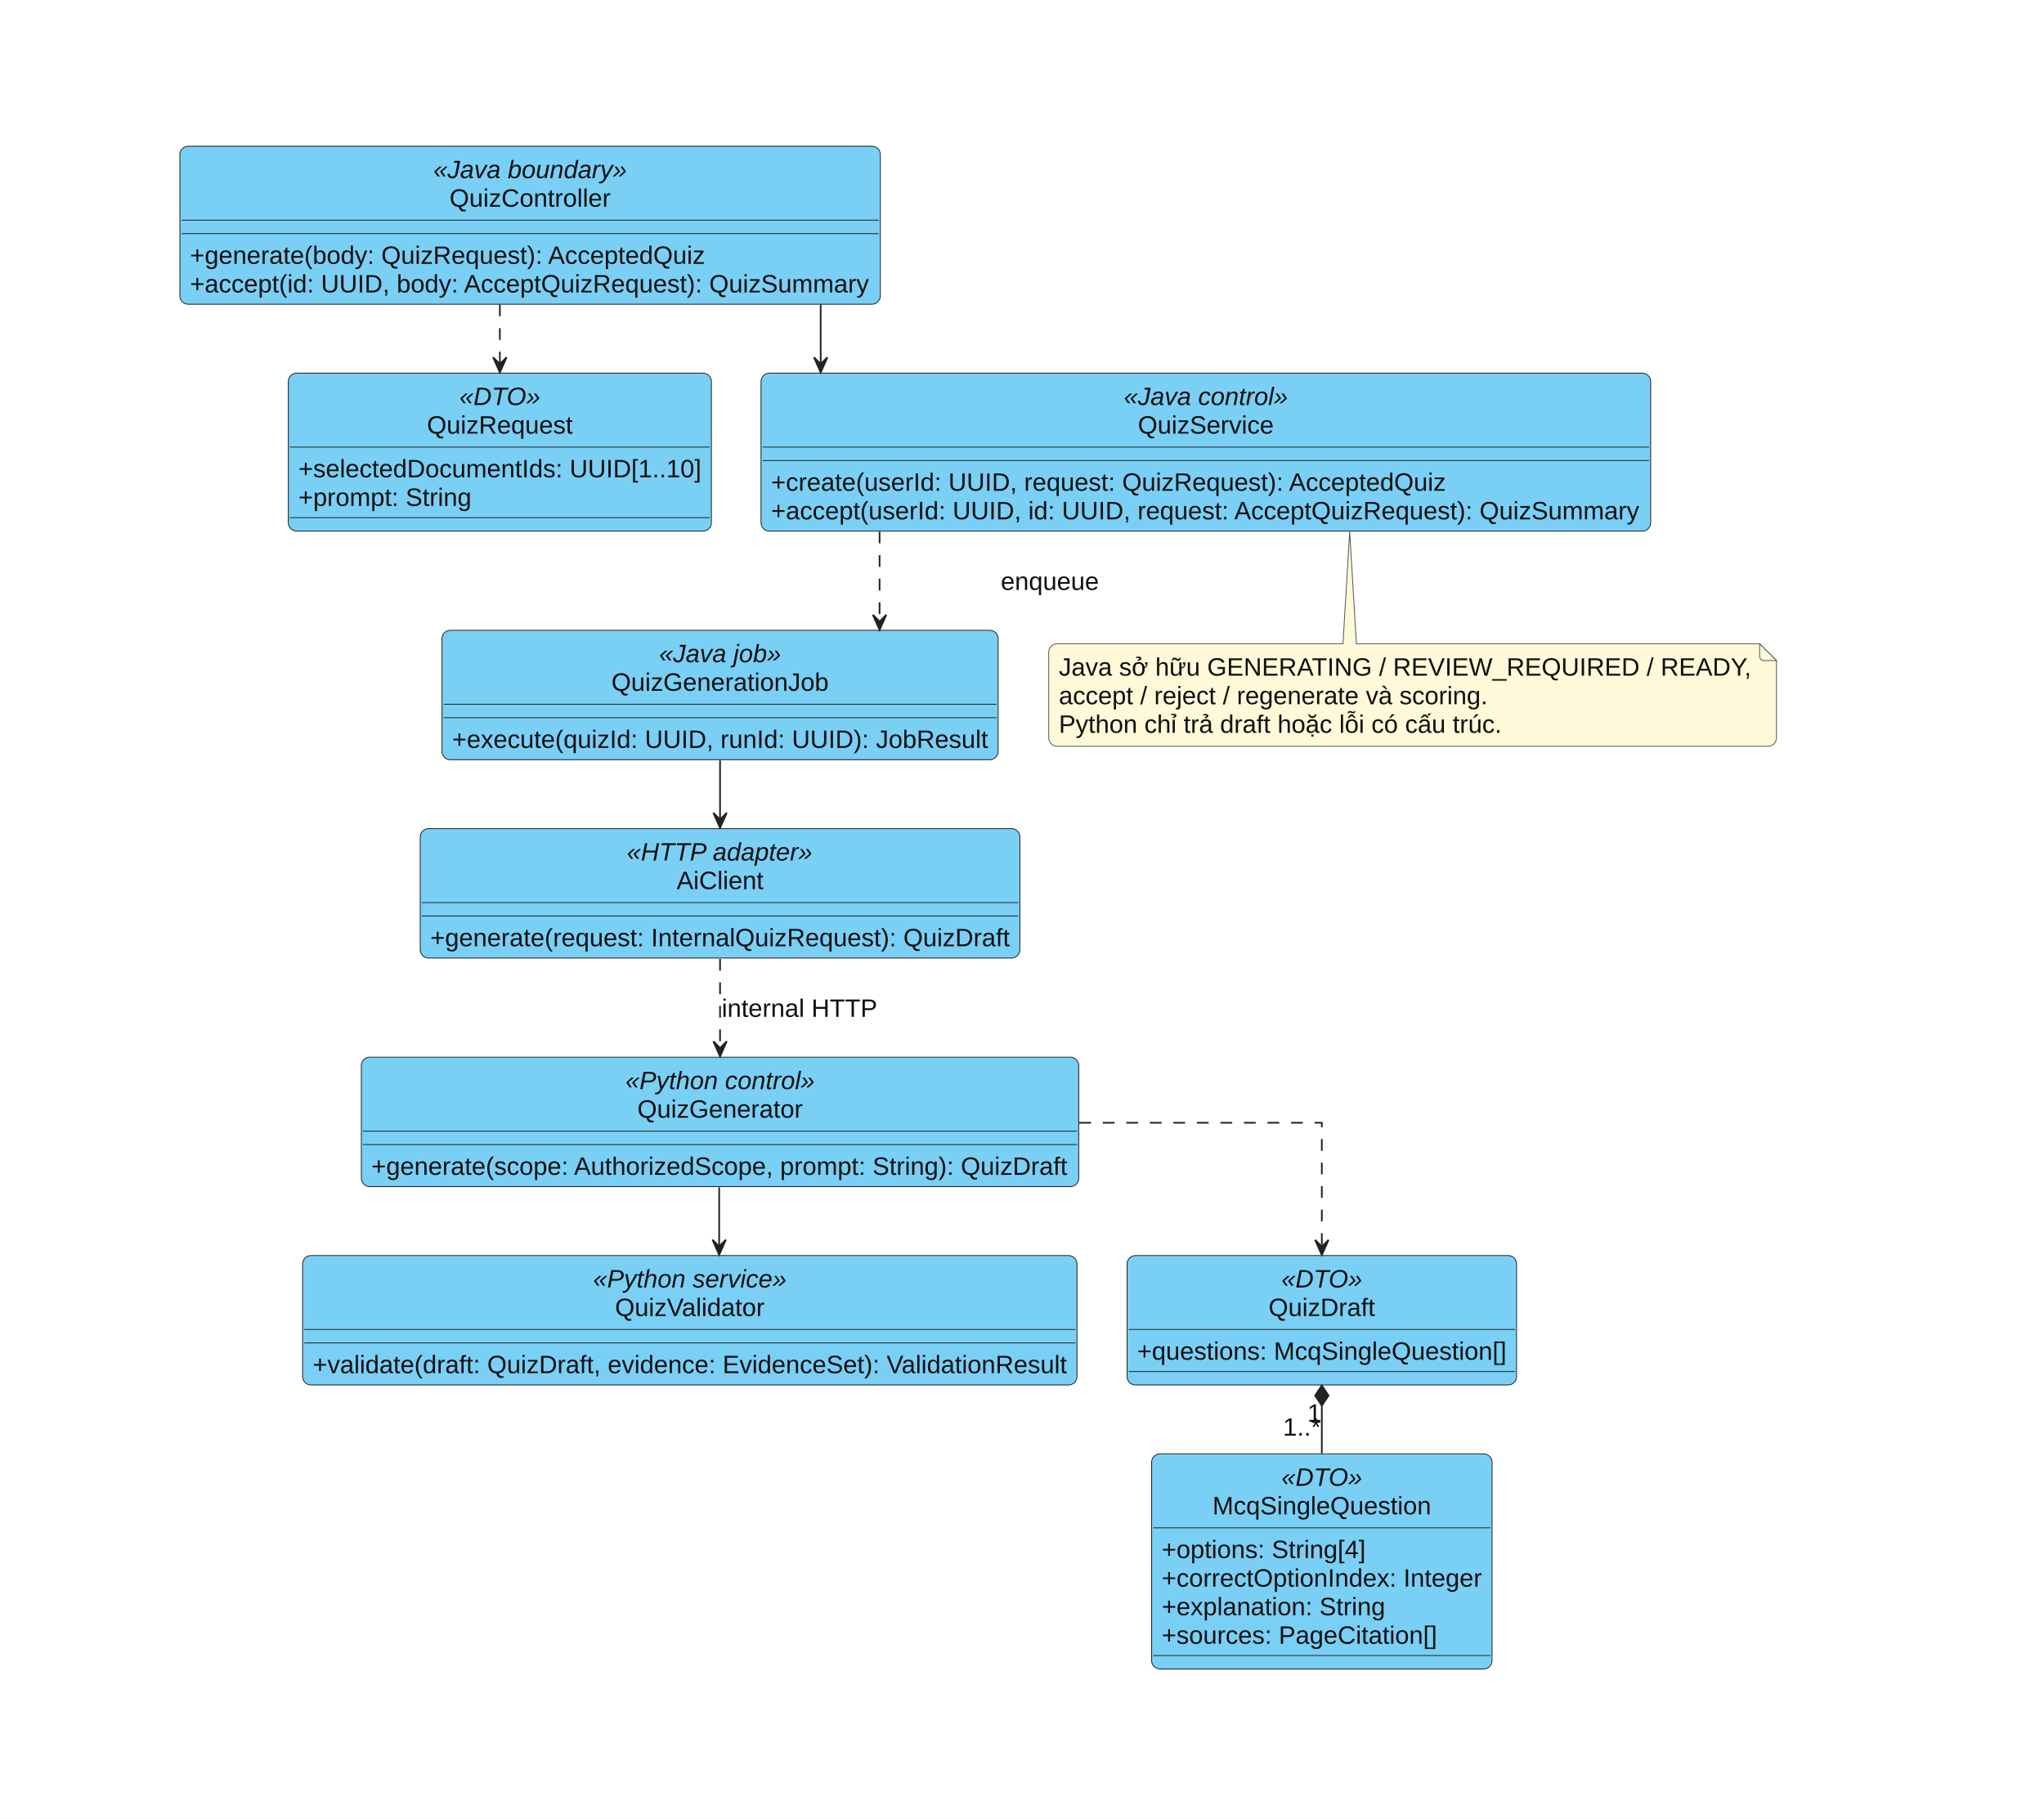
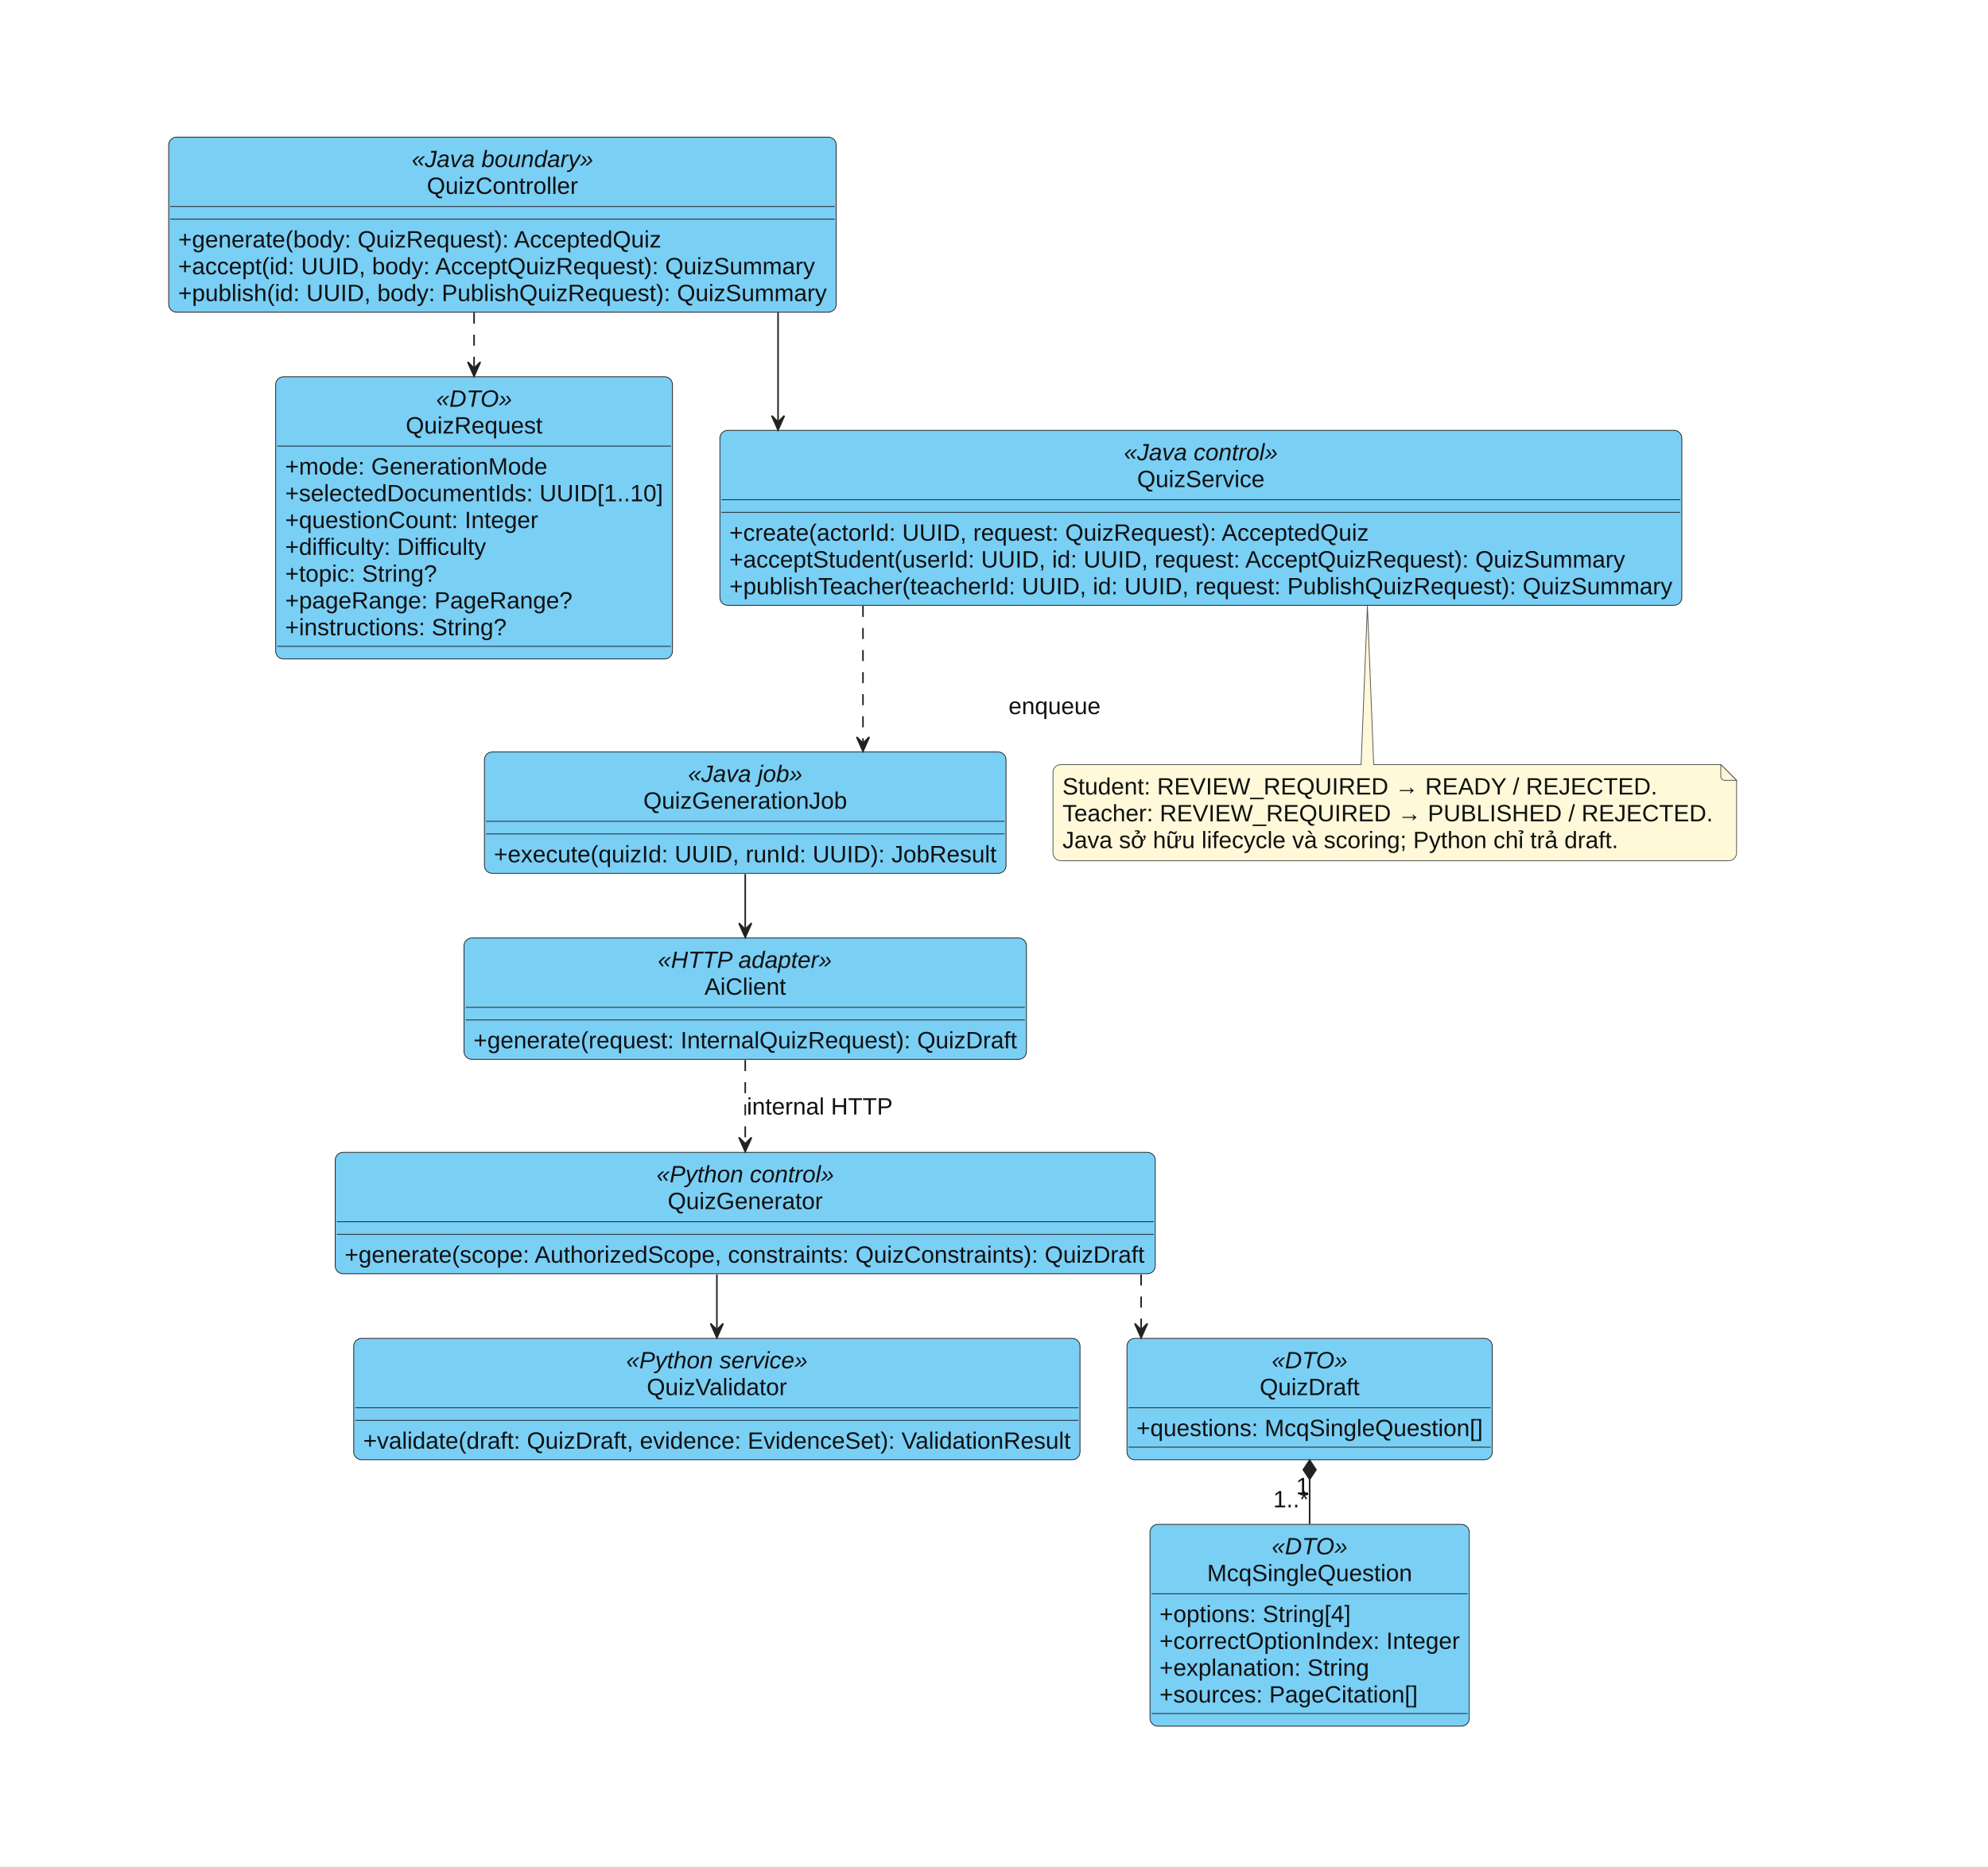
- <svg xmlns="http://www.w3.org/2000/svg" version="1.1" viewBox="-100 -80 1216 1082" width="1216" height="1082">
-   <rect x="-100" y="-80" width="1216" height="1082" fill="#FFFFFF" />
+ <svg xmlns="http://www.w3.org/2000/svg" version="1.1" viewBox="-100 -80 1261 1184" width="1261" height="1184">
+   <rect x="-100" y="-80" width="1261" height="1184" fill="#FFFFFF" />
  <defs />
  <g>
-     <g class="entity" data-qualified-name="QuizController" id="ent0001" data-source-line="25">
-       <rect x="7" y="7" width="416.74" height="94" rx="5" ry="5" fill="#7ACFF5" stroke="#222222" stroke-width="0.50" />
-       <text x="157.83" y="26" font-size="15" fill="#111111" xml:space="preserve" style="white-space: pre" font-style="italic" font-family="Arial">«Java boundary»</text>
-       <text x="167.43" y="43" font-size="15" fill="#111111" xml:space="preserve" style="white-space: pre" font-family="Arial">QuizController</text>
-       <line x1="8" y1="51" x2="422.74" y2="51" stroke="#222222" stroke-width="0.50" />
-       <line x1="8" y1="59" x2="422.74" y2="59" stroke="#222222" stroke-width="0.50" />
+     <g class="entity" data-qualified-name="QuizController" id="ent0001" data-source-line="22">
+       <rect x="7" y="7" width="423.42" height="111" rx="5" ry="5" fill="#7ACFF5" stroke="#222222" stroke-width="0.50" />
+       <text x="161.17" y="26" font-size="15" fill="#111111" xml:space="preserve" style="white-space: pre" font-style="italic" font-family="Arial">«Java boundary»</text>
+       <text x="170.77" y="43" font-size="15" fill="#111111" xml:space="preserve" style="white-space: pre" font-family="Arial">QuizController</text>
+       <line x1="8" y1="51" x2="429.42" y2="51" stroke="#222222" stroke-width="0.50" />
+       <line x1="8" y1="59" x2="429.42" y2="59" stroke="#222222" stroke-width="0.50" />
      <text x="13" y="77" font-size="15" fill="#111111" xml:space="preserve" style="white-space: pre" font-family="Arial">+generate(body: QuizRequest): AcceptedQuiz</text>
      <text x="13" y="94" font-size="15" fill="#111111" xml:space="preserve" style="white-space: pre" font-family="Arial">+accept(id: UUID, body: AcceptQuizRequest): QuizSummary</text>
+       <text x="13" y="111" font-size="15" fill="#111111" xml:space="preserve" style="white-space: pre" font-family="Arial">+publish(id: UUID, body: PublishQuizRequest): QuizSummary</text>
    </g>
-     <g class="entity" data-qualified-name="QuizRequest" id="ent0002" data-source-line="29">
-       <rect x="71.52" y="142" width="251.70" height="94" rx="5" ry="5" fill="#7ACFF5" stroke="#222222" stroke-width="0.50" />
-       <text x="173.33" y="161" font-size="15" fill="#111111" xml:space="preserve" style="white-space: pre" font-style="italic" font-family="Arial">«DTO»</text>
-       <text x="154.01" y="178" font-size="15" fill="#111111" xml:space="preserve" style="white-space: pre" font-family="Arial">QuizRequest</text>
-       <line x1="72.52" y1="186" x2="322.22" y2="186" stroke="#222222" stroke-width="0.50" />
-       <text x="77.52" y="204" font-size="15" fill="#111111" xml:space="preserve" style="white-space: pre" font-family="Arial">+selectedDocumentIds: UUID[1..10]</text>
-       <text x="77.52" y="221" font-size="15" fill="#111111" xml:space="preserve" style="white-space: pre" font-family="Arial">+prompt: String</text>
-       <line x1="72.52" y1="228" x2="322.22" y2="228" stroke="#222222" stroke-width="0.50" />
+     <g class="entity" data-qualified-name="QuizRequest" id="ent0002" data-source-line="27">
+       <rect x="74.86" y="159" width="251.70" height="179" rx="5" ry="5" fill="#7ACFF5" stroke="#222222" stroke-width="0.50" />
+       <text x="176.67" y="178" font-size="15" fill="#111111" xml:space="preserve" style="white-space: pre" font-style="italic" font-family="Arial">«DTO»</text>
+       <text x="157.35" y="195" font-size="15" fill="#111111" xml:space="preserve" style="white-space: pre" font-family="Arial">QuizRequest</text>
+       <line x1="75.86" y1="203" x2="325.56" y2="203" stroke="#222222" stroke-width="0.50" />
+       <text x="80.86" y="221" font-size="15" fill="#111111" xml:space="preserve" style="white-space: pre" font-family="Arial">+mode: GenerationMode</text>
+       <text x="80.86" y="238" font-size="15" fill="#111111" xml:space="preserve" style="white-space: pre" font-family="Arial">+selectedDocumentIds: UUID[1..10]</text>
+       <text x="80.86" y="255" font-size="15" fill="#111111" xml:space="preserve" style="white-space: pre" font-family="Arial">+questionCount: Integer</text>
+       <text x="80.86" y="272" font-size="15" fill="#111111" xml:space="preserve" style="white-space: pre" font-family="Arial">+difficulty: Difficulty</text>
+       <text x="80.86" y="289" font-size="15" fill="#111111" xml:space="preserve" style="white-space: pre" font-family="Arial">+topic: String?</text>
+       <text x="80.86" y="306" font-size="15" fill="#111111" xml:space="preserve" style="white-space: pre" font-family="Arial">+pageRange: PageRange?</text>
+       <text x="80.86" y="323" font-size="15" fill="#111111" xml:space="preserve" style="white-space: pre" font-family="Arial">+instructions: String?</text>
+       <line x1="75.86" y1="330" x2="325.56" y2="330" stroke="#222222" stroke-width="0.50" />
    </g>
-     <g class="entity" data-qualified-name="QuizService" id="ent0003" data-source-line="33">
-       <rect x="352.74" y="142" width="529.27" height="94" rx="5" ry="5" fill="#7ACFF5" stroke="#222222" stroke-width="0.50" />
-       <text x="568.59" y="161" font-size="15" fill="#111111" xml:space="preserve" style="white-space: pre" font-style="italic" font-family="Arial">«Java control»</text>
-       <text x="576.94" y="178" font-size="15" fill="#111111" xml:space="preserve" style="white-space: pre" font-family="Arial">QuizService</text>
-       <line x1="353.74" y1="186" x2="881.01" y2="186" stroke="#222222" stroke-width="0.50" />
-       <line x1="353.74" y1="194" x2="881.01" y2="194" stroke="#222222" stroke-width="0.50" />
-       <text x="358.74" y="212" font-size="15" fill="#111111" xml:space="preserve" style="white-space: pre" font-family="Arial">+create(userId: UUID, request: QuizRequest): AcceptedQuiz</text>
-       <text x="358.74" y="229" font-size="15" fill="#111111" xml:space="preserve" style="white-space: pre" font-family="Arial">+accept(userId: UUID, id: UUID, request: AcceptQuizRequest): QuizSummary</text>
+     <g class="entity" data-qualified-name="QuizService" id="ent0003" data-source-line="36">
+       <rect x="356.63" y="193" width="610.16" height="111" rx="5" ry="5" fill="#7ACFF5" stroke="#222222" stroke-width="0.50" />
+       <text x="612.93" y="212" font-size="15" fill="#111111" xml:space="preserve" style="white-space: pre" font-style="italic" font-family="Arial">«Java control»</text>
+       <text x="621.28" y="229" font-size="15" fill="#111111" xml:space="preserve" style="white-space: pre" font-family="Arial">QuizService</text>
+       <line x1="357.63" y1="237" x2="965.79" y2="237" stroke="#222222" stroke-width="0.50" />
+       <line x1="357.63" y1="245" x2="965.79" y2="245" stroke="#222222" stroke-width="0.50" />
+       <text x="362.63" y="263" font-size="15" fill="#111111" xml:space="preserve" style="white-space: pre" font-family="Arial">+create(actorId: UUID, request: QuizRequest): AcceptedQuiz</text>
+       <text x="362.63" y="280" font-size="15" fill="#111111" xml:space="preserve" style="white-space: pre" font-family="Arial">+acceptStudent(userId: UUID, id: UUID, request: AcceptQuizRequest): QuizSummary</text>
+       <text x="362.63" y="297" font-size="15" fill="#111111" xml:space="preserve" style="white-space: pre" font-family="Arial">+publishTeacher(teacherId: UUID, id: UUID, request: PublishQuizRequest): QuizSummary</text>
    </g>
-     <g class="entity" data-qualified-name="QuizGenerationJob" id="ent0004" data-source-line="37">
-       <rect x="162.93" y="295" width="330.87" height="77" rx="5" ry="5" fill="#7ACFF5" stroke="#222222" stroke-width="0.50" />
-       <text x="292.09" y="314" font-size="15" fill="#111111" xml:space="preserve" style="white-space: pre" font-style="italic" font-family="Arial">«Java job»</text>
-       <text x="263.75" y="331" font-size="15" fill="#111111" xml:space="preserve" style="white-space: pre" font-family="Arial">QuizGenerationJob</text>
-       <line x1="163.93" y1="339" x2="492.80" y2="339" stroke="#222222" stroke-width="0.50" />
-       <line x1="163.93" y1="347" x2="492.80" y2="347" stroke="#222222" stroke-width="0.50" />
-       <text x="168.93" y="365" font-size="15" fill="#111111" xml:space="preserve" style="white-space: pre" font-family="Arial">+execute(quizId: UUID, runId: UUID): JobResult</text>
+     <g class="entity" data-qualified-name="QuizGenerationJob" id="ent0004" data-source-line="41">
+       <rect x="207.27" y="397" width="330.87" height="77" rx="5" ry="5" fill="#7ACFF5" stroke="#222222" stroke-width="0.50" />
+       <text x="336.43" y="416" font-size="15" fill="#111111" xml:space="preserve" style="white-space: pre" font-style="italic" font-family="Arial">«Java job»</text>
+       <text x="308.09" y="433" font-size="15" fill="#111111" xml:space="preserve" style="white-space: pre" font-family="Arial">QuizGenerationJob</text>
+       <line x1="208.27" y1="441" x2="537.14" y2="441" stroke="#222222" stroke-width="0.50" />
+       <line x1="208.27" y1="449" x2="537.14" y2="449" stroke="#222222" stroke-width="0.50" />
+       <text x="213.27" y="467" font-size="15" fill="#111111" xml:space="preserve" style="white-space: pre" font-family="Arial">+execute(quizId: UUID, runId: UUID): JobResult</text>
    </g>
-     <g class="entity" data-qualified-name="AiClient" id="ent0005" data-source-line="40">
-       <rect x="149.99" y="413" width="356.76" height="77" rx="5" ry="5" fill="#7ACFF5" stroke="#222222" stroke-width="0.50" />
-       <text x="272.92" y="432" font-size="15" fill="#111111" xml:space="preserve" style="white-space: pre" font-style="italic" font-family="Arial">«HTTP adapter»</text>
-       <text x="302.53" y="449" font-size="15" fill="#111111" xml:space="preserve" style="white-space: pre" font-family="Arial">AiClient</text>
-       <line x1="150.99" y1="457" x2="505.75" y2="457" stroke="#222222" stroke-width="0.50" />
-       <line x1="150.99" y1="465" x2="505.75" y2="465" stroke="#222222" stroke-width="0.50" />
-       <text x="155.99" y="483" font-size="15" fill="#111111" xml:space="preserve" style="white-space: pre" font-family="Arial">+generate(request: InternalQuizRequest): QuizDraft</text>
+     <g class="entity" data-qualified-name="AiClient" id="ent0005" data-source-line="44">
+       <rect x="194.33" y="515" width="356.76" height="77" rx="5" ry="5" fill="#7ACFF5" stroke="#222222" stroke-width="0.50" />
+       <text x="317.26" y="534" font-size="15" fill="#111111" xml:space="preserve" style="white-space: pre" font-style="italic" font-family="Arial">«HTTP adapter»</text>
+       <text x="346.87" y="551" font-size="15" fill="#111111" xml:space="preserve" style="white-space: pre" font-family="Arial">AiClient</text>
+       <line x1="195.33" y1="559" x2="550.09" y2="559" stroke="#222222" stroke-width="0.50" />
+       <line x1="195.33" y1="567" x2="550.09" y2="567" stroke="#222222" stroke-width="0.50" />
+       <text x="200.33" y="585" font-size="15" fill="#111111" xml:space="preserve" style="white-space: pre" font-family="Arial">+generate(request: InternalQuizRequest): QuizDraft</text>
    </g>
-     <g class="entity" data-qualified-name="QuizGenerator" id="ent0006" data-source-line="43">
-       <rect x="114.97" y="549" width="426.79" height="77" rx="5" ry="5" fill="#7ACFF5" stroke="#222222" stroke-width="0.50" />
-       <text x="272.08" y="568" font-size="15" fill="#111111" xml:space="preserve" style="white-space: pre" font-style="italic" font-family="Arial">«Python control»</text>
-       <text x="279.18" y="585" font-size="15" fill="#111111" xml:space="preserve" style="white-space: pre" font-family="Arial">QuizGenerator</text>
-       <line x1="115.97" y1="593" x2="540.76" y2="593" stroke="#222222" stroke-width="0.50" />
-       <line x1="115.97" y1="601" x2="540.76" y2="601" stroke="#222222" stroke-width="0.50" />
-       <text x="120.97" y="619" font-size="15" fill="#111111" xml:space="preserve" style="white-space: pre" font-family="Arial">+generate(scope: AuthorizedScope, prompt: String): QuizDraft</text>
+     <g class="entity" data-qualified-name="QuizGenerator" id="ent0006" data-source-line="47">
+       <rect x="112.63" y="651" width="520.16" height="77" rx="5" ry="5" fill="#7ACFF5" stroke="#222222" stroke-width="0.50" />
+       <text x="316.42" y="670" font-size="15" fill="#111111" xml:space="preserve" style="white-space: pre" font-style="italic" font-family="Arial">«Python control»</text>
+       <text x="323.52" y="687" font-size="15" fill="#111111" xml:space="preserve" style="white-space: pre" font-family="Arial">QuizGenerator</text>
+       <line x1="113.63" y1="695" x2="631.79" y2="695" stroke="#222222" stroke-width="0.50" />
+       <line x1="113.63" y1="703" x2="631.79" y2="703" stroke="#222222" stroke-width="0.50" />
+       <text x="118.63" y="721" font-size="15" fill="#111111" xml:space="preserve" style="white-space: pre" font-family="Arial">+generate(scope: AuthorizedScope, constraints: QuizConstraints): QuizDraft</text>
    </g>
-     <g class="entity" data-qualified-name="QuizValidator" id="ent0007" data-source-line="46">
-       <rect x="80.02" y="667" width="460.70" height="77" rx="5" ry="5" fill="#7ACFF5" stroke="#222222" stroke-width="0.50" />
-       <text x="252.84" y="686" font-size="15" fill="#111111" xml:space="preserve" style="white-space: pre" font-style="italic" font-family="Arial">«Python service»</text>
-       <text x="265.91" y="703" font-size="15" fill="#111111" xml:space="preserve" style="white-space: pre" font-family="Arial">QuizValidator</text>
-       <line x1="81.02" y1="711" x2="539.72" y2="711" stroke="#222222" stroke-width="0.50" />
-       <line x1="81.02" y1="719" x2="539.72" y2="719" stroke="#222222" stroke-width="0.50" />
-       <text x="86.02" y="737" font-size="15" fill="#111111" xml:space="preserve" style="white-space: pre" font-family="Arial">+validate(draft: QuizDraft, evidence: EvidenceSet): ValidationResult</text>
+     <g class="entity" data-qualified-name="QuizValidator" id="ent0007" data-source-line="50">
+       <rect x="124.36" y="769" width="460.70" height="77" rx="5" ry="5" fill="#7ACFF5" stroke="#222222" stroke-width="0.50" />
+       <text x="297.18" y="788" font-size="15" fill="#111111" xml:space="preserve" style="white-space: pre" font-style="italic" font-family="Arial">«Python service»</text>
+       <text x="310.25" y="805" font-size="15" fill="#111111" xml:space="preserve" style="white-space: pre" font-family="Arial">QuizValidator</text>
+       <line x1="125.36" y1="813" x2="584.06" y2="813" stroke="#222222" stroke-width="0.50" />
+       <line x1="125.36" y1="821" x2="584.06" y2="821" stroke="#222222" stroke-width="0.50" />
+       <text x="130.36" y="839" font-size="15" fill="#111111" xml:space="preserve" style="white-space: pre" font-family="Arial">+validate(draft: QuizDraft, evidence: EvidenceSet): ValidationResult</text>
    </g>
-     <g class="entity" data-qualified-name="QuizDraft" id="ent0008" data-source-line="49">
-       <rect x="570.51" y="667" width="231.71" height="77" rx="5" ry="5" fill="#7ACFF5" stroke="#222222" stroke-width="0.50" />
-       <text x="662.33" y="686" font-size="15" fill="#111111" xml:space="preserve" style="white-space: pre" font-style="italic" font-family="Arial">«DTO»</text>
-       <text x="654.69" y="703" font-size="15" fill="#111111" xml:space="preserve" style="white-space: pre" font-family="Arial">QuizDraft</text>
-       <line x1="571.51" y1="711" x2="801.22" y2="711" stroke="#222222" stroke-width="0.50" />
-       <text x="576.51" y="729" font-size="15" fill="#111111" xml:space="preserve" style="white-space: pre" font-family="Arial">+questions: McqSingleQuestion[]</text>
-       <line x1="571.51" y1="736" x2="801.22" y2="736" stroke="#222222" stroke-width="0.50" />
+     <g class="entity" data-qualified-name="QuizDraft" id="ent0008" data-source-line="53">
+       <rect x="614.85" y="769" width="231.71" height="77" rx="5" ry="5" fill="#7ACFF5" stroke="#222222" stroke-width="0.50" />
+       <text x="706.67" y="788" font-size="15" fill="#111111" xml:space="preserve" style="white-space: pre" font-style="italic" font-family="Arial">«DTO»</text>
+       <text x="699.03" y="805" font-size="15" fill="#111111" xml:space="preserve" style="white-space: pre" font-family="Arial">QuizDraft</text>
+       <line x1="615.85" y1="813" x2="845.56" y2="813" stroke="#222222" stroke-width="0.50" />
+       <text x="620.85" y="831" font-size="15" fill="#111111" xml:space="preserve" style="white-space: pre" font-family="Arial">+questions: McqSingleQuestion[]</text>
+       <line x1="615.85" y1="838" x2="845.56" y2="838" stroke="#222222" stroke-width="0.50" />
    </g>
-     <g class="entity" data-qualified-name="McqSingleQuestion" id="ent0009" data-source-line="52">
-       <rect x="585.11" y="785" width="202.52" height="128" rx="5" ry="5" fill="#7ACFF5" stroke="#222222" stroke-width="0.50" />
-       <text x="662.33" y="804" font-size="15" fill="#111111" xml:space="preserve" style="white-space: pre" font-style="italic" font-family="Arial">«DTO»</text>
-       <text x="621.34" y="821" font-size="15" fill="#111111" xml:space="preserve" style="white-space: pre" font-family="Arial">McqSingleQuestion</text>
-       <line x1="586.11" y1="829" x2="786.63" y2="829" stroke="#222222" stroke-width="0.50" />
-       <text x="591.11" y="847" font-size="15" fill="#111111" xml:space="preserve" style="white-space: pre" font-family="Arial">+options: String[4]</text>
-       <text x="591.11" y="864" font-size="15" fill="#111111" xml:space="preserve" style="white-space: pre" font-family="Arial">+correctOptionIndex: Integer</text>
-       <text x="591.11" y="881" font-size="15" fill="#111111" xml:space="preserve" style="white-space: pre" font-family="Arial">+explanation: String</text>
-       <text x="591.11" y="898" font-size="15" fill="#111111" xml:space="preserve" style="white-space: pre" font-family="Arial">+sources: PageCitation[]</text>
-       <line x1="586.11" y1="905" x2="786.63" y2="905" stroke="#222222" stroke-width="0.50" />
+     <g class="entity" data-qualified-name="McqSingleQuestion" id="ent0009" data-source-line="56">
+       <rect x="629.45" y="887" width="202.52" height="128" rx="5" ry="5" fill="#7ACFF5" stroke="#222222" stroke-width="0.50" />
+       <text x="706.67" y="906" font-size="15" fill="#111111" xml:space="preserve" style="white-space: pre" font-style="italic" font-family="Arial">«DTO»</text>
+       <text x="665.68" y="923" font-size="15" fill="#111111" xml:space="preserve" style="white-space: pre" font-family="Arial">McqSingleQuestion</text>
+       <line x1="630.45" y1="931" x2="830.97" y2="931" stroke="#222222" stroke-width="0.50" />
+       <text x="635.45" y="949" font-size="15" fill="#111111" xml:space="preserve" style="white-space: pre" font-family="Arial">+options: String[4]</text>
+       <text x="635.45" y="966" font-size="15" fill="#111111" xml:space="preserve" style="white-space: pre" font-family="Arial">+correctOptionIndex: Integer</text>
+       <text x="635.45" y="983" font-size="15" fill="#111111" xml:space="preserve" style="white-space: pre" font-family="Arial">+explanation: String</text>
+       <text x="635.45" y="1000" font-size="15" fill="#111111" xml:space="preserve" style="white-space: pre" font-family="Arial">+sources: PageCitation[]</text>
+       <line x1="630.45" y1="1007" x2="830.97" y2="1007" stroke="#222222" stroke-width="0.50" />
    </g>
-     <g class="entity" data-qualified-name="GMN18" id="ent0019" data-source-line="67">
-       <path d="M523.91,308 L523.91,359 A5,5 0 0 0 528.91,364 L951.83,364 A5,5 0 0 0 956.83,359 L956.83,313 L946.83,303 L706.95,303 L702.95,236.31 L698.95,303 L528.91,303 A5,5 0 0 0 523.91,308" fill="#FFF9D9" stroke="#555555" stroke-width="0.50" />
-       <path d="M946.83,303 L946.83,310.50 A2.50,2.50 0 0 0 949.33,313 L956.83,313 L946.83,303" fill="#FFF9D9" stroke="#555555" stroke-width="0.50" />
-       <text x="529.91" y="322" font-size="15" fill="#111111" xml:space="preserve" style="white-space: pre" font-family="Arial">Java sở hữu GENERATING / REVIEW_REQUIRED / READY,</text>
-       <text x="529.91" y="339" font-size="15" fill="#111111" xml:space="preserve" style="white-space: pre" font-family="Arial">accept / reject / regenerate và scoring.</text>
-       <text x="529.91" y="356" font-size="15" fill="#111111" xml:space="preserve" style="white-space: pre" font-family="Arial">Python chỉ trả draft hoặc lỗi có cấu trúc.</text>
+     <g class="entity" data-qualified-name="GMN18" id="ent0019" data-source-line="73">
+       <path d="M567.91,410 L567.91,461 A5,5 0 0 0 572.91,466 L996.51,466 A5,5 0 0 0 1001.51,461 L1001.51,415 L991.51,405 L771.35,405 L767.35,304.35 L763.35,405 L572.91,405 A5,5 0 0 0 567.91,410" fill="#FFF9D9" stroke="#555555" stroke-width="0.50" />
+       <path d="M991.51,405 L991.51,412.50 A2.50,2.50 0 0 0 994.01,415 L1001.51,415 L991.51,405" fill="#FFF9D9" stroke="#555555" stroke-width="0.50" />
+       <text x="573.91" y="424" font-size="15" fill="#111111" xml:space="preserve" style="white-space: pre" font-family="Arial">Student: REVIEW_REQUIRED → READY / REJECTED.</text>
+       <text x="573.91" y="441" font-size="15" fill="#111111" xml:space="preserve" style="white-space: pre" font-family="Arial">Teacher: REVIEW_REQUIRED → PUBLISHED / REJECTED.</text>
+       <text x="573.91" y="458" font-size="15" fill="#111111" xml:space="preserve" style="white-space: pre" font-family="Arial">Java sở hữu lifecycle và scoring; Python chỉ trả draft.</text>
    </g>
-     <g class="link" data-entity-1="ent0001" data-entity-2="ent0002" id="lnk10" data-source-line="58" data-link-type="dependency">
-       <path d="M197.37,101.22 C197.37,114.29 197.37,123.49 197.37,136.58" fill="none" stroke="#222222" stroke-width="1" stroke-dasharray="7,7" />
-       <polygon points="197.37,141.58 201.37,132.58 197.37,136.58 193.37,132.58 197.37,141.58" fill="#222222" stroke="#222222" stroke-width="1" />
+     <g class="link" data-entity-1="ent0001" data-entity-2="ent0002" id="lnk10" data-source-line="63" data-link-type="dependency">
+       <path d="M200.71,118.31 C200.71,131.04 200.71,139.89 200.71,153.64" fill="none" stroke="#222222" stroke-width="1" stroke-dasharray="7,7" />
+       <polygon points="200.71,158.64 204.71,149.64 200.71,153.64 196.71,149.64 200.71,158.64" fill="#222222" stroke="#222222" stroke-width="1" />
    </g>
-     <g class="link" data-entity-1="ent0001" data-entity-2="ent0003" id="lnk11" data-source-line="59" data-link-type="dependency">
-       <path d="M388.24,101.22 C388.24,114.29 388.24,123.49 388.24,136.58" fill="none" stroke="#222222" stroke-width="1" />
-       <polygon points="388.24,141.58 392.24,132.58 388.24,136.58 384.24,132.58 388.24,141.58" fill="#222222" stroke="#222222" stroke-width="1" />
+     <g class="link" data-entity-1="ent0001" data-entity-2="ent0003" id="lnk11" data-source-line="64" data-link-type="dependency">
+       <path d="M393.52,118.31 C393.52,141.85 393.52,164.2 393.52,187.73" fill="none" stroke="#222222" stroke-width="1" />
+       <polygon points="393.52,192.73 397.52,183.73 393.52,187.73 389.52,183.73 393.52,192.73" fill="#222222" stroke="#222222" stroke-width="1" />
    </g>
-     <g class="link" data-entity-1="ent0003" data-entity-2="ent0004" id="lnk12" data-source-line="60" data-link-type="dependency">
-       <path d="M423.27,236.31 C423.27,255.25 423.27,271.78 423.27,289.76" fill="none" stroke="#222222" stroke-width="1" stroke-dasharray="7,7" />
-       <polygon points="423.27,294.76 427.27,285.76 423.27,289.76 419.27,285.76 423.27,294.76" fill="#222222" stroke="#222222" stroke-width="1" />
-       <text x="495.37" y="271" font-size="15" fill="#111111" xml:space="preserve" style="white-space: pre" font-family="Arial">enqueue</text>
+     <g class="link" data-entity-1="ent0003" data-entity-2="ent0004" id="lnk12" data-source-line="65" data-link-type="dependency">
+       <path d="M447.39,304.35 C447.39,334.06 447.39,364.85 447.39,391.53" fill="none" stroke="#222222" stroke-width="1" stroke-dasharray="7,7" />
+       <polygon points="447.39,396.53 451.39,387.53 447.39,391.53 443.39,387.53 447.39,396.53" fill="#222222" stroke="#222222" stroke-width="1" />
+       <text x="539.71" y="373" font-size="15" fill="#111111" xml:space="preserve" style="white-space: pre" font-family="Arial">enqueue</text>
    </g>
-     <g class="link" data-entity-1="ent0004" data-entity-2="ent0005" id="lnk13" data-source-line="61" data-link-type="dependency">
-       <path d="M328.37,372.46 C328.37,385.35 328.37,394.69 328.37,407.58" fill="none" stroke="#222222" stroke-width="1" />
-       <polygon points="328.37,412.58 332.37,403.58 328.37,407.58 324.37,403.58 328.37,412.58" fill="#222222" stroke="#222222" stroke-width="1" />
+     <g class="link" data-entity-1="ent0004" data-entity-2="ent0005" id="lnk13" data-source-line="66" data-link-type="dependency">
+       <path d="M372.71,474.46 C372.71,487.35 372.71,496.69 372.71,509.58" fill="none" stroke="#222222" stroke-width="1" />
+       <polygon points="372.71,514.58 376.71,505.58 372.71,509.58 368.71,505.58 372.71,514.58" fill="#222222" stroke="#222222" stroke-width="1" />
    </g>
-     <g class="link" data-entity-1="ent0005" data-entity-2="ent0006" id="lnk14" data-source-line="62" data-link-type="dependency">
-       <path d="M328.37,490.47 C328.37,508.68 328.37,525.31 328.37,543.52" fill="none" stroke="#222222" stroke-width="1" stroke-dasharray="7,7" />
-       <polygon points="328.37,548.52 332.37,539.52 328.37,543.52 324.37,539.52 328.37,548.52" fill="#222222" stroke="#222222" stroke-width="1" />
-       <text x="329.37" y="525" font-size="15" fill="#111111" xml:space="preserve" style="white-space: pre" font-family="Arial">internal HTTP</text>
+     <g class="link" data-entity-1="ent0005" data-entity-2="ent0006" id="lnk14" data-source-line="67" data-link-type="dependency">
+       <path d="M372.71,592.47 C372.71,610.68 372.71,627.31 372.71,645.52" fill="none" stroke="#222222" stroke-width="1" stroke-dasharray="7,7" />
+       <polygon points="372.71,650.52 376.71,641.52 372.71,645.52 368.71,641.52 372.71,650.52" fill="#222222" stroke="#222222" stroke-width="1" />
+       <text x="373.71" y="627" font-size="15" fill="#111111" xml:space="preserve" style="white-space: pre" font-family="Arial">internal HTTP</text>
    </g>
-     <g class="link" data-entity-1="ent0006" data-entity-2="ent0007" id="lnk15" data-source-line="63" data-link-type="dependency">
-       <path d="M327.85,626.46 C327.85,639.35 327.85,648.69 327.85,661.58" fill="none" stroke="#222222" stroke-width="1" />
-       <polygon points="327.85,666.58 331.85,657.58 327.85,661.58 323.85,657.58 327.85,666.58" fill="#222222" stroke="#222222" stroke-width="1" />
+     <g class="link" data-entity-1="ent0006" data-entity-2="ent0007" id="lnk15" data-source-line="68" data-link-type="dependency">
+       <path d="M354.71,728.46 C354.71,741.35 354.71,750.69 354.71,763.58" fill="none" stroke="#222222" stroke-width="1" />
+       <polygon points="354.71,768.58 358.71,759.58 354.71,763.58 350.71,759.58 354.71,768.58" fill="#222222" stroke="#222222" stroke-width="1" />
    </g>
-     <g class="link" data-entity-1="ent0008" data-entity-2="ent0009" id="lnk16" data-source-line="64" data-link-type="composition">
-       <path d="M686.37,756.33 C686.37,768.78 686.37,770.92 686.37,784.69" fill="none" stroke="#222222" stroke-width="1" />
-       <polygon points="686.37,744.33 682.37,750.33 686.37,756.33 690.37,750.33 686.37,744.33" fill="#222222" stroke="#222222" stroke-width="1" />
-       <text x="677.76" y="765.87" font-size="15" fill="#111111" xml:space="preserve" style="white-space: pre" font-family="Arial">1</text>
-       <text x="663.26" y="774.18" font-size="15" fill="#111111" xml:space="preserve" style="white-space: pre" font-family="Arial">1..*</text>
+     <g class="link" data-entity-1="ent0008" data-entity-2="ent0009" id="lnk16" data-source-line="69" data-link-type="composition">
+       <path d="M730.71,858.33 C730.71,870.78 730.71,872.92 730.71,886.69" fill="none" stroke="#222222" stroke-width="1" />
+       <polygon points="730.71,846.33 726.71,852.33 730.71,858.33 734.71,852.33 730.71,846.33" fill="#222222" stroke="#222222" stroke-width="1" />
+       <text x="722.10" y="867.87" font-size="15" fill="#111111" xml:space="preserve" style="white-space: pre" font-family="Arial">1</text>
+       <text x="707.60" y="876.18" font-size="15" fill="#111111" xml:space="preserve" style="white-space: pre" font-family="Arial">1..*</text>
    </g>
-     <g class="link" data-entity-1="ent0006" data-entity-2="ent0008" id="lnk17" data-source-line="65" data-link-type="dependency">
-       <path d="M542.05,588 C618.61,588 686.37,588 686.37,588 C686.37,588 686.37,627.48 686.37,661.7" fill="none" stroke="#222222" stroke-width="1" stroke-dasharray="7,7" />
-       <polygon points="686.37,666.70 690.37,657.70 686.37,661.70 682.37,657.70 686.37,666.70" fill="#222222" stroke="#222222" stroke-width="1" />
+     <g class="link" data-entity-1="ent0006" data-entity-2="ent0008" id="lnk17" data-source-line="70" data-link-type="dependency">
+       <path d="M623.82,728.46 C623.82,741.35 623.82,750.69 623.82,763.58" fill="none" stroke="#222222" stroke-width="1" stroke-dasharray="7,7" />
+       <polygon points="623.82,768.58 627.82,759.58 623.82,763.58 619.82,759.58 623.82,768.58" fill="#222222" stroke="#222222" stroke-width="1" />
    </g>
  </g>
</svg>
